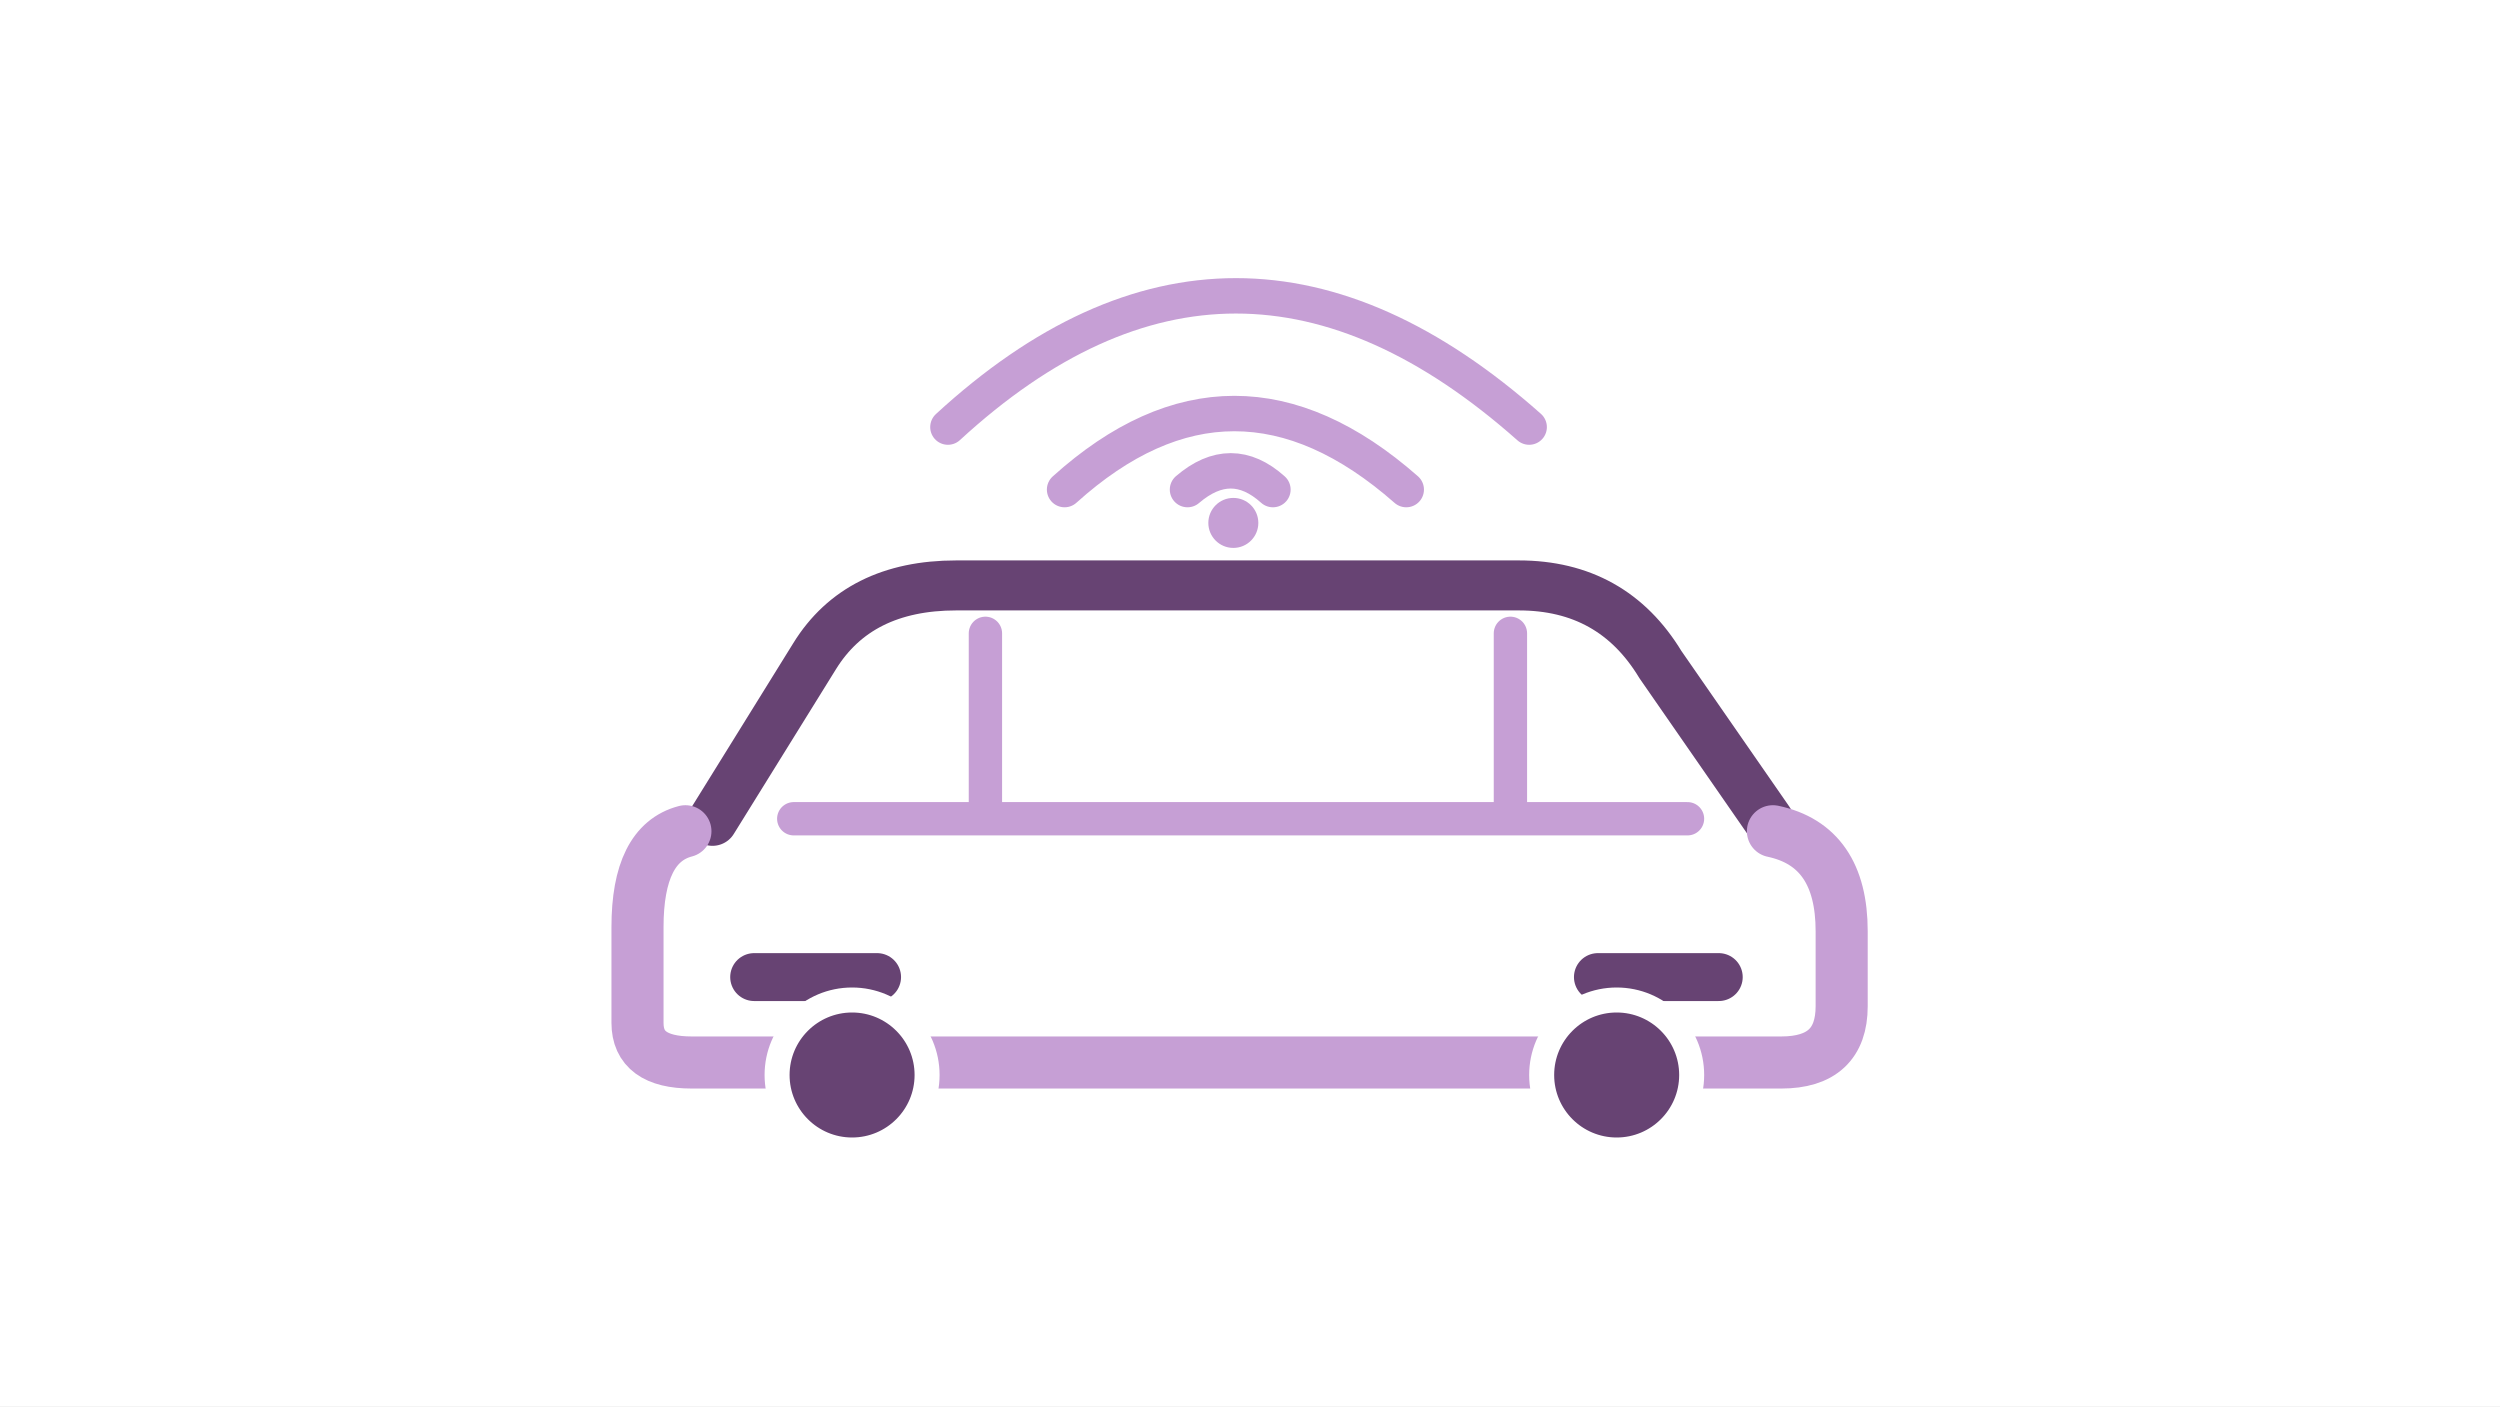
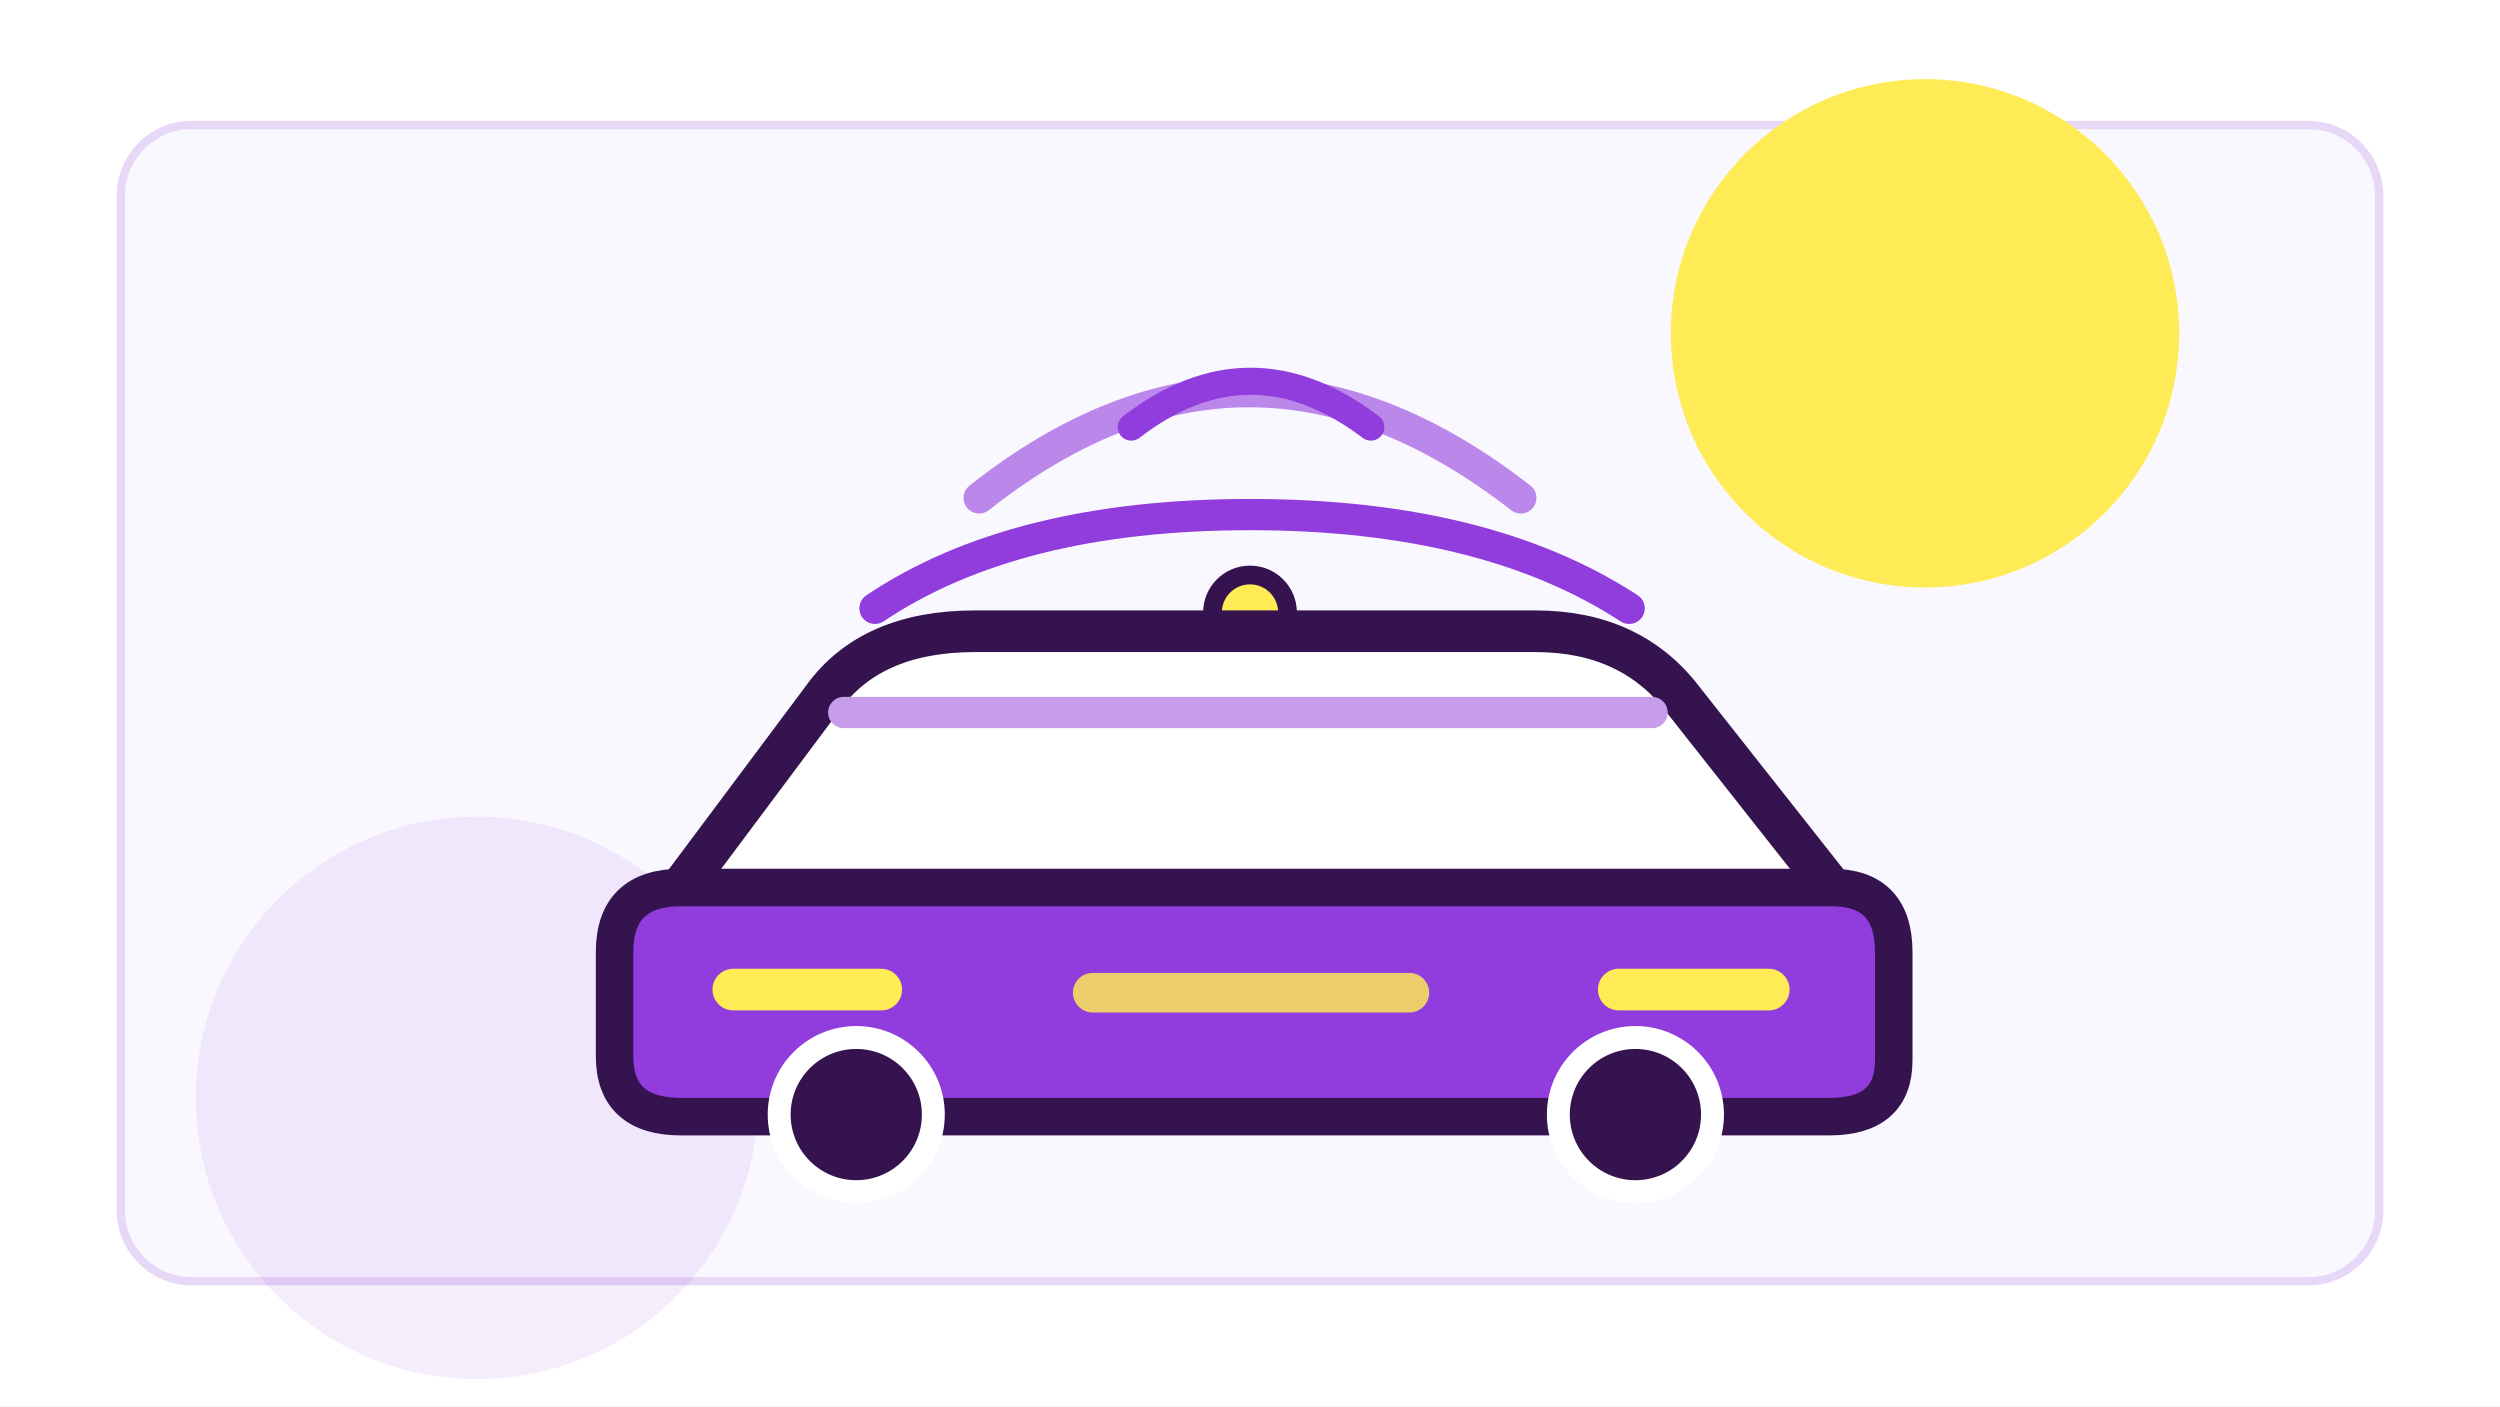
- <svg xmlns="http://www.w3.org/2000/svg" width="1200" height="675" viewBox="0 0 1200 675" role="img">
+ <svg xmlns="http://www.w3.org/2000/svg" width="1200" height="675" viewBox="0 0 1200 675" role="img" aria-label="Self-driving car and lidar sensors illustration">
  <rect width="1200" height="675" fill="#FFFFFF" />
-   <g fill="none" stroke="#C69FD5" stroke-width="22" stroke-linecap="round" stroke-linejoin="round">
-     <path d="M342 394 L391 315 Q412 281 459 281 H729 Q774 281 797 319 L849 394" stroke="#674373" stroke-width="24" />
-     <path d="M329 399 Q306 405 306 445 V491 Q306 510 332 510 H855 Q884 510 884 483 V447 Q884 406 851 399" stroke="#C69FD5" stroke-width="25" />
-     <path d="M381 393 H810 M473 304 V390 M725 304 V390" stroke="#C69FD5" stroke-width="16" />
-     <path d="M362 469 H421 M767 469 H825" stroke="#674373" stroke-width="23" />
-     <circle cx="409" cy="516" r="36" fill="#674373" stroke="#FFFFFF" stroke-width="12" />
-     <circle cx="776" cy="516" r="36" fill="#674373" stroke="#FFFFFF" stroke-width="12" />
-     <path d="M511 235 Q592 162 675 235 M455 205 Q592 79 734 205 M570 235 Q591 217 611 235" stroke="#C69FD5" stroke-width="17" />
-     <circle cx="592" cy="251" r="12" fill="#C69FD5" stroke="none" />
-   </g>
+   <rect x="58" y="60" width="1084" height="555" rx="34" fill="#FAF8FF" stroke="#E8D8F7" stroke-width="4" />
+   <circle cx="924" cy="160" r="122" fill="#FFEB55" />
+   <circle cx="229" cy="527" r="135" fill="#913CDC" opacity=".09" />
+   <path d="M420 292Q487 247 600 247Q713 247 782 292" fill="none" stroke="#913CDC" stroke-width="15" stroke-linecap="round" />
+   <path d="M470 239Q599 137 730 239" fill="none" stroke="#913CDC" stroke-width="15" stroke-linecap="round" opacity=".60" />
+   <path d="M543 205Q600 161 658 205" fill="none" stroke="#913CDC" stroke-width="13" stroke-linecap="round" />
+   <circle cx="600" cy="294" r="18" fill="#FFEB55" stroke="#35134E" stroke-width="9" />
+   <path d="M327 426L395 335Q418 303 468 303H737Q783 303 808 336L879 426" fill="#FFFFFF" stroke="#35134E" stroke-width="20" stroke-linejoin="round" />
+   <path d="M327 426H879Q909 426 909 457V509Q909 536 878 536H327Q295 536 295 507V457Q295 426 327 426Z" fill="#913CDC" stroke="#35134E" stroke-width="18" />
+   <path d="M405 342H793" stroke="#C69CEB" stroke-width="15" stroke-linecap="round" />
+   <path d="M352 475H423M777 475H849" stroke="#FFEB55" stroke-width="20" stroke-linecap="round" />
+   <circle cx="411" cy="535" r="37" fill="#35134E" stroke="#FFFFFF" stroke-width="11" />
+   <circle cx="785" cy="535" r="37" fill="#35134E" stroke="#FFFFFF" stroke-width="11" />
+   <rect x="515" y="467" width="171" height="19" rx="9.5" fill="#FFEB55" opacity=".83" />
</svg>
